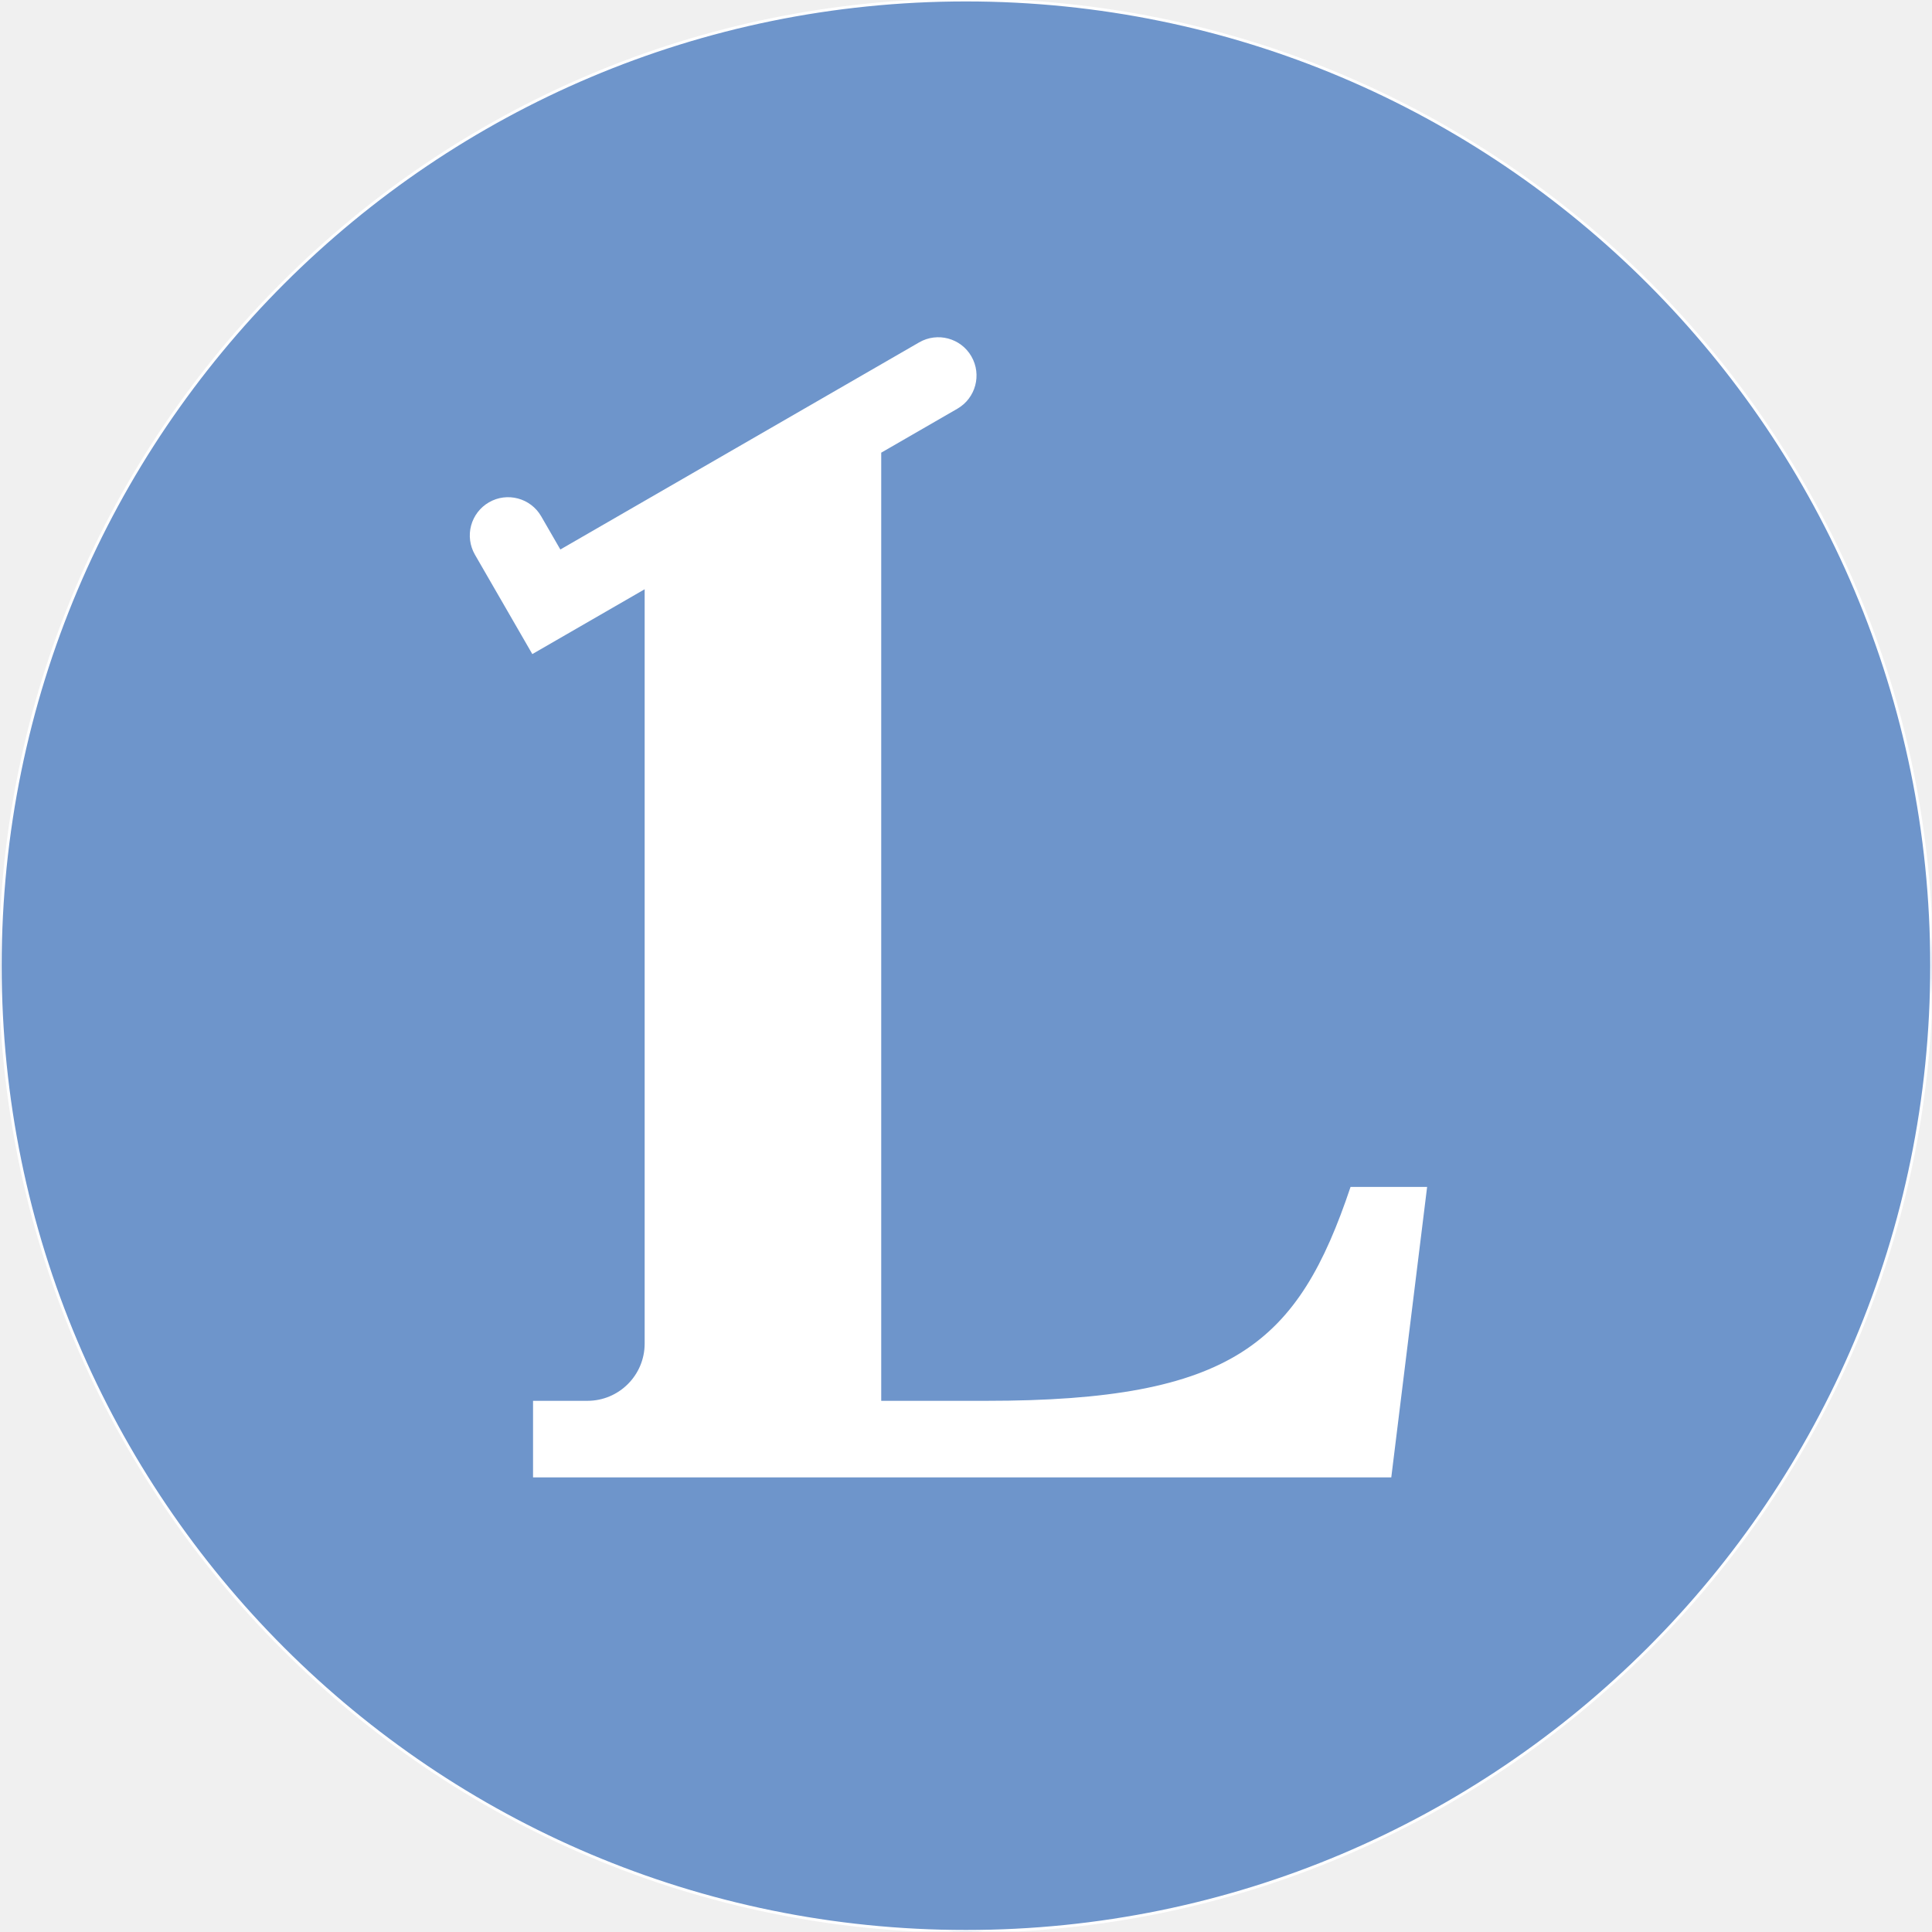
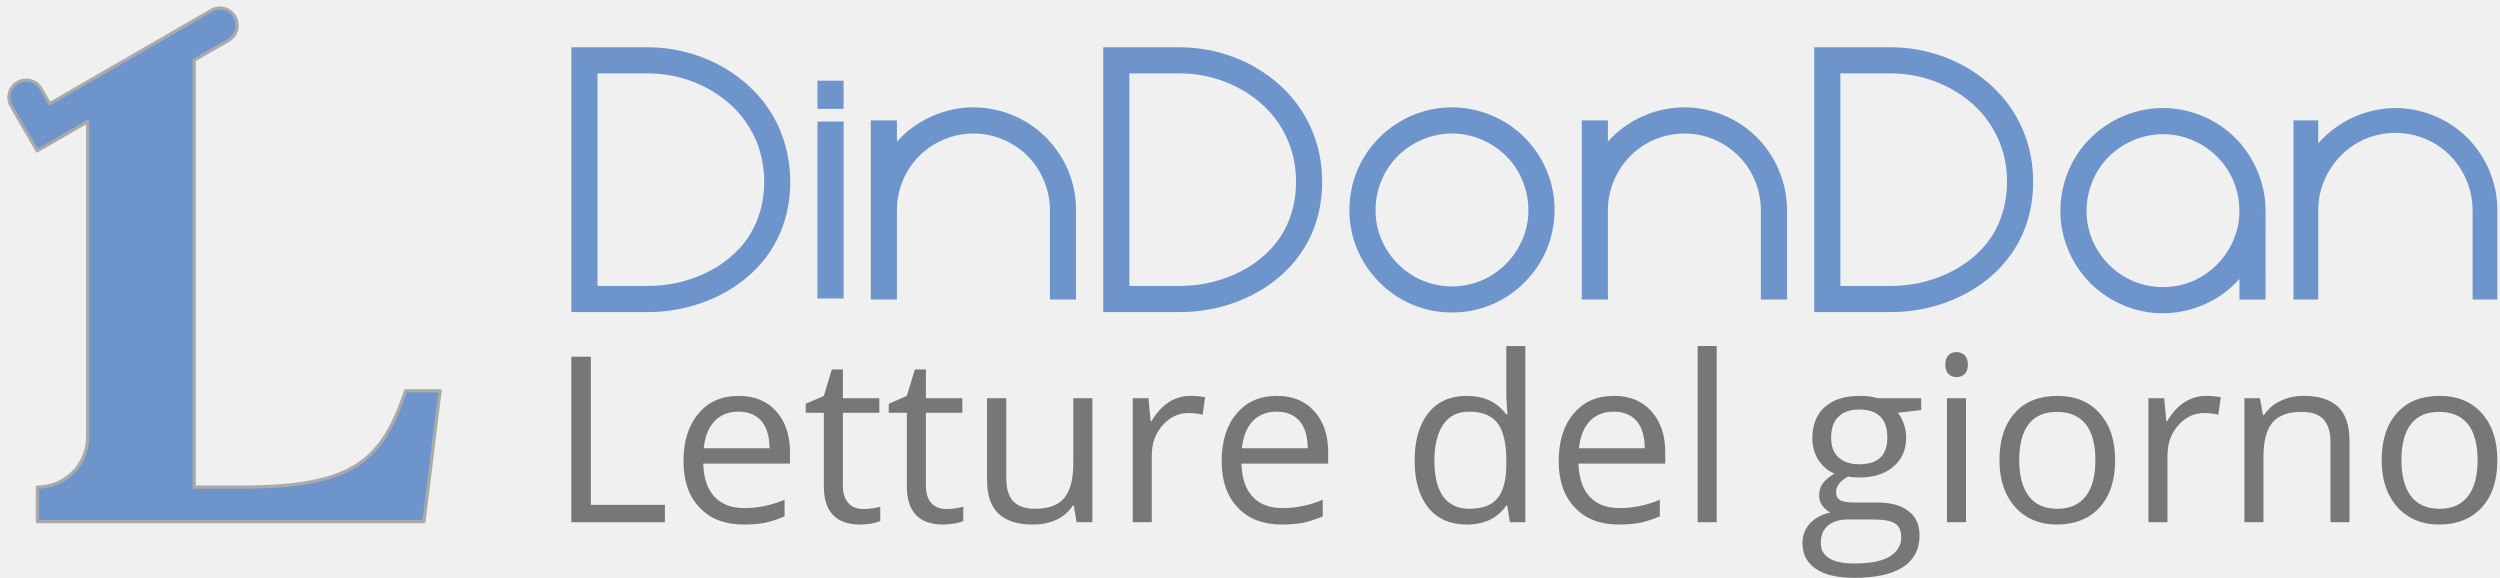
- <svg xmlns="http://www.w3.org/2000/svg" width="100%" height="100%" viewBox="0 0 3073 3072" version="1.1" xml:space="preserve" style="fill-rule:evenodd;clip-rule:evenodd;stroke-linecap:square;stroke-miterlimit:1.5;">
-   <g transform="matrix(1,0,0,1,-18984,-6518)">
-     <g id="Tavola-da-disegno3" transform="matrix(6,0,0,6,11334.4,6518)">
-       <rect x="1275" y="0" width="512" height="512" style="fill:none;" />
-       <clipPath id="_clip1">
-         <rect x="1275" y="0" width="512" height="512" />
-       </clipPath>
-       <g clip-path="url(#_clip1)">
-         <g transform="matrix(0.166667,0,0,0.166667,-1889.07,-1086.33)">
-           <circle cx="20520.4" cy="8054" r="1536" style="fill:rgb(110,149,203);" />
-           <clipPath id="_clip2">
-             <circle cx="20520.4" cy="8054" r="1536" />
-           </clipPath>
-           <g clip-path="url(#_clip2)">
-             <g transform="matrix(1.14024,0,0,1.14024,2291.74,-1223.13)">
-               <path d="M15538.5,7610.99L15381.8,7701.42C15381.8,7701.42 15333.4,7617.47 15301.7,7562.68C15294.7,7550.41 15292.7,7535.84 15296.4,7522.16C15300.1,7508.48 15309,7496.82 15321.3,7489.73C15321.3,7489.73 15321.3,7489.73 15321.3,7489.73C15346.8,7474.99 15379.5,7483.74 15394.2,7509.28C15407.6,7532.4 15420.9,7555.53 15420.9,7555.53C15420.9,7555.53 15789.5,7342.75 15921.4,7266.61C15946.9,7251.86 15979.6,7260.61 15994.3,7286.15C15994.3,7286.15 15994.3,7286.15 15994.3,7286.16C16009,7311.7 16000.3,7344.36 15974.8,7359.1C15929.9,7385.02 15868.5,7420.46 15868.5,7420.46L15868.5,8743.06C15921.5,8743.06 15971.6,8743.07 16014.2,8743.09C16360.1,8743.21 16450.2,8662.07 16523.2,8444.67L16630,8444.67L16580,8849.9L15382.8,8849.9L15382.8,8743.09C15382.8,8743.09 15411.9,8743.08 15458.7,8743.08C15502.7,8743.07 15538.5,8707.34 15538.5,8663.26C15538.5,8405.37 15538.5,7610.99 15538.5,7610.99Z" style="fill:white;" />
-             </g>
+ <svg xmlns="http://www.w3.org/2000/svg" width="100%" height="100%" viewBox="0 0 770 178" version="1.1" xml:space="preserve" style="fill-rule:evenodd;clip-rule:evenodd;stroke-linejoin:round;stroke-miterlimit:2;">
+   <g transform="matrix(1,0,0,1,-3099,-765)">
+     <g transform="matrix(1.33333,0,0,1.47521,2972,661.275)">
+       <g transform="matrix(1,0,0,1,-8.05157,21.0641)">
+         <g transform="matrix(0.0745784,0,0,0.0674057,-1035.28,-438.383)">
+           <path d="M15538.5,7610.99L15381.8,7701.42C15381.8,7701.42 15333.4,7617.45 15301.7,7562.66C15294.7,7550.4 15292.7,7535.83 15296.4,7522.16C15300.1,7508.48 15309,7496.82 15321.3,7489.74C15321.3,7489.74 15321.3,7489.73 15321.3,7489.72C15346.8,7474.98 15379.5,7483.73 15394.2,7509.26C15407.6,7532.39 15420.9,7555.53 15420.9,7555.53C15420.9,7555.53 15789.5,7342.74 15921.4,7266.6C15946.9,7251.86 15979.5,7260.61 15994.3,7286.14C15994.3,7286.15 15994.3,7286.16 15994.3,7286.17C16001.4,7298.43 16003.3,7313 15999.6,7326.68C15996,7340.35 15987,7352.01 15974.8,7359.09C15929.9,7385.01 15868.5,7420.46 15868.5,7420.46L15868.5,8743.06C15921.5,8743.06 15971.6,8743.07 16014.2,8743.09C16360.1,8743.21 16450.2,8662.07 16523.2,8444.67L16630,8444.67L16580,8849.9L15382.8,8849.9L15382.8,8743.09C15382.8,8743.09 15382.9,8743.09 15382.9,8743.09C15468.8,8743.07 15538.5,8673.4 15538.5,8587.45C15538.5,8277.16 15538.5,7610.99 15538.5,7610.99Z" style="fill:rgb(110,149,203);stroke:rgb(170,170,170);stroke-width:10.06px;" />
+         </g>
+         <g transform="matrix(0.0804961,0,0,0.0727542,104.45,22.2721)">
+           <path d="M6193.74,680.799C6267.53,681.149 6339.96,710.024 6393.36,759.729C6451.49,813.833 6486.25,892.746 6487.25,971.49C6487.26,972.733 6487.27,973.975 6487.27,975.218L6466.27,975.255L6487.27,975.27L6487.35,1180.99L6487.35,1230.55L6412.35,1230.55L6412.35,1181L6412.35,1171.46C6350.09,1241.03 6256.71,1277.51 6163.66,1268.34C6096.12,1261.69 6031.33,1230.79 5983.35,1182.23C5942.02,1140.42 5913.57,1085.95 5903.07,1028.26C5888.87,950.274 5907.59,866.994 5954.23,802.663C6005.36,732.147 6088.52,685.988 6176.73,681.23C6182.4,680.924 6188.09,680.79 6193.74,680.799ZM6192.07,755.799C6127.59,756.104 6064.7,785.741 6023.43,835.729C5978.59,890.046 5961.86,966.675 5981.81,1036C5999.87,1098.77 6047.4,1152.35 6108.03,1177.79C6161.15,1200.08 6223.1,1200.26 6276.31,1178.3C6346.1,1149.51 6399.09,1083.01 6410.04,1006.68C6418.01,951.208 6403.95,892.953 6371.01,847.221C6333.25,794.802 6271.86,760.16 6206.2,756.201C6201.5,755.917 6196.79,755.791 6192.07,755.799Z" style="fill:rgb(110,149,203);fill-rule:nonzero;" />
+         </g>
+         <g transform="matrix(0.123767,0,0,0.0720105,234.534,41.4453)">
+           <path d="M2470.3,245.448C2548.01,245.948 2625.21,296.829 2676.4,388.426C2706.44,442.171 2725.9,509.783 2732.03,580.811C2738.12,651.363 2732.69,724.865 2713.94,789.408C2698.64,842.096 2674.35,888.265 2644.71,923.584C2598.93,978.129 2541.54,1008.02 2484.34,1012.58C2479.43,1012.97 2474.52,1013.16 2469.6,1013.17L2325.79,1013.17L2325.79,245.446C2373.96,245.446 2422.13,245.343 2470.3,245.448ZM2374.57,321.221L2374.57,937.397C2406.43,937.397 2438.3,937.457 2470.16,937.396C2504.62,937.2 2539.06,925.852 2570.53,904.184C2604.97,880.467 2636.05,843.265 2656.66,794.475C2681.55,735.565 2689.72,660.878 2683.68,590.882C2677.15,515.17 2651.24,444.75 2610.98,396.169C2574.25,351.848 2528.53,325.923 2482.03,321.779C2478.08,321.427 2474.13,321.247 2470.17,321.222C2438.3,321.153 2406.44,321.221 2374.57,321.221Z" style="fill:rgb(110,149,203);fill-rule:nonzero;" />
+         </g>
+         <g transform="matrix(-0.067212,0,0,0.0607477,562.406,33.8077)">
+           <path d="M1040.44,623.066C950.811,623.491 861.26,659.347 795.992,722.698C728.433,788.272 688.994,881.55 688.883,975.728L688.883,1283.53L778.707,1283.53C778.707,1180.65 778.587,1077.77 778.708,974.892C778.995,913.912 801.106,853.387 840.268,806.794C876.972,763.123 928.094,731.766 983.802,719.26C1054.68,703.347 1131.9,718.274 1191.72,760.021C1259.52,807.336 1303.07,887.607 1304.41,971.502C1304.43,972.933 1304.44,974.364 1304.44,975.794L1304.44,1283.53L1394.26,1283.53L1394.26,667.976L1304.44,667.976L1304.44,740.699C1304.06,740.274 1303.68,739.851 1303.3,739.427C1237.16,666.491 1142.15,623.538 1042.71,623.066C1041.95,623.065 1041.19,623.065 1040.44,623.066Z" style="fill:rgb(110,149,203);fill-rule:nonzero;" />
+         </g>
+         <g transform="matrix(0.067212,0,0,0.0607477,368.699,33.8077)">
+           <path d="M1042.71,623.066C1132.76,623.493 1221.13,659.362 1285.63,721.23C1337.91,771.366 1374.32,837.951 1387.95,909.07C1402.07,982.735 1392.11,1060.86 1359.44,1128.64C1322.19,1205.93 1255.86,1268.65 1176.85,1301.52C1091.45,1337.05 991.876,1337.13 906.295,1301.52C810.452,1261.64 733.924,1177.48 703.806,1077.47C677.968,991.675 686.198,896.43 727.033,816.155C776.785,718.35 873.71,645.693 984.658,627.647C1003.84,624.528 1023.28,623.035 1042.71,623.066ZM1040.72,712.889C959.082,713.276 879.852,753.165 830.936,818.557C782.038,883.923 765.939,972.293 789.814,1051.57C812.103,1125.58 868.663,1188.32 940.061,1218.28C1003.62,1244.95 1077.86,1245.19 1141.61,1218.9C1225.35,1184.36 1288.68,1104.57 1301.77,1013.35C1311.83,943.297 1292.21,869.316 1248.36,813.539C1200.82,753.055 1125.68,714.936 1048.37,712.974C1045.82,712.909 1043.27,712.885 1040.72,712.889Z" style="fill:rgb(110,149,203);fill-rule:nonzero;" />
+         </g>
+         <g transform="matrix(0.123767,0,0,0.0720105,70.295,41.4453)">
+           <path d="M2470.3,245.448C2548.02,245.948 2625.69,297.095 2676.92,389.354C2707.43,444.303 2726.79,513.652 2732.43,585.678C2737.84,654.808 2732.26,726.34 2713.94,789.408C2698.78,841.598 2674.81,887.378 2645.61,922.499C2595.93,982.269 2532.26,1013.05 2469.6,1013.17L2325.79,1013.17L2325.79,245.446C2373.96,245.446 2422.13,245.343 2470.3,245.448ZM2374.57,321.221L2374.57,937.397C2406.43,937.397 2438.3,937.457 2470.16,937.396C2504.6,937.2 2539.06,925.852 2570.53,904.184C2605.04,880.414 2636.1,843.14 2656.66,794.469C2681.26,736.266 2689.59,663.005 2683.87,593.138C2678.31,525.179 2657.15,460.812 2624.43,413.876C2583.98,355.84 2529.15,323.179 2474.3,321.302C2472.92,321.254 2471.55,321.231 2470.17,321.222C2438.3,321.153 2406.44,321.221 2374.57,321.221Z" style="fill:rgb(110,149,203);fill-rule:nonzero;" />
+         </g>
+         <g transform="matrix(-0.067212,0,0,0.0607477,398.167,33.8077)">
+           <path d="M1040.44,623.066C976.209,623.371 911.751,641.486 856.885,675.294C787.154,718.263 733.089,786.163 707.094,863.704C695.02,899.716 688.939,937.708 688.883,975.722L688.883,1283.53L778.707,1283.53C778.707,1180.65 778.557,1077.78 778.708,974.898C779.023,907.922 805.992,841.13 852.97,792.735C901.696,742.538 970.831,712.888 1041.57,712.888C1114.15,712.888 1185.95,744.507 1235.06,797.898C1277.91,844.492 1303.17,906.609 1304.39,970.651C1304.42,972.365 1304.44,974.08 1304.44,975.794L1304.44,1283.53L1394.26,1283.53L1394.26,667.976L1304.44,667.976L1304.44,740.699C1304.06,740.276 1303.68,739.853 1303.3,739.431C1241,670.692 1148.87,626.591 1054.04,623.282C1049.51,623.123 1044.97,623.059 1040.44,623.066Z" style="fill:rgb(110,149,203);fill-rule:nonzero;" />
+         </g>
+         <g transform="matrix(0.0804961,0,0,0.0727542,90.838,22.1266)">
+           <g transform="matrix(1.08808,0,0,0.733695,-18.9825,513.827)">
+             <rect x="2315.72" y="283.333" width="68.929" height="691.951" style="fill:rgb(110,149,203);fill-rule:nonzero;" />
          </g>
-           <circle cx="20520.4" cy="8054" r="1536" style="fill:none;stroke:white;stroke-width:4.5px;" />
+           <g transform="matrix(0.0871021,0,0,0.00835743,2333.49,639.477)">
+             <rect x="1919.65" y="-4203.69" width="861.058" height="9666" style="fill:rgb(110,149,203);fill-rule:nonzero;" />
+           </g>
+         </g>
+         <g transform="matrix(0.123767,0,0,0.0720105,-52.5714,41.4453)">
+           <path d="M2470.3,245.448C2556.89,246.005 2643.86,310.448 2692.97,421.7C2726.61,497.912 2739.87,594.29 2732.3,687.085C2727.94,740.487 2716.04,792.399 2697,837.086C2671.16,897.766 2632.67,944.482 2589.61,973.925C2553.43,998.67 2514.1,1012.05 2474.48,1013.11C2472.86,1013.15 2471.23,1013.17 2469.6,1013.17L2325.79,1013.17L2325.79,245.446C2373.96,245.446 2422.13,245.343 2470.3,245.448ZM2374.57,321.221L2374.57,937.397C2406.43,937.397 2438.3,937.457 2470.16,937.396C2504.62,937.2 2539.06,925.851 2570.53,904.183C2605.04,880.417 2636.1,843.131 2656.66,794.469C2686.08,724.878 2692.62,633.705 2678.87,553.18C2669.93,500.816 2651.11,452.738 2625.58,415.541C2584.74,356.013 2529.15,323.179 2474.3,321.302C2472.92,321.254 2471.55,321.231 2470.17,321.222C2438.3,321.153 2406.44,321.221 2374.57,321.221Z" style="fill:rgb(110,149,203);fill-rule:nonzero;" />
+         </g>
+         <g transform="matrix(0.264584,0,0,0.197309,-2152.6,-37.9902)">
+           <g transform="matrix(205.268,0,0,245.314,9004.91,994.737)">
+             <path d="M0.098,-0L0.098,-0.714L0.181,-0.714L0.181,-0.075L0.496,-0.075L0.496,-0L0.098,-0Z" style="fill:rgb(119,119,119);fill-rule:nonzero;" />
+           </g>
+           <g transform="matrix(205.268,0,0,245.314,9111.45,994.737)">
+             <path d="M0.312,0.01C0.233,0.01 0.17,-0.014 0.125,-0.063C0.079,-0.111 0.056,-0.178 0.056,-0.263C0.056,-0.349 0.077,-0.418 0.12,-0.469C0.162,-0.52 0.219,-0.545 0.291,-0.545C0.358,-0.545 0.411,-0.523 0.45,-0.479C0.489,-0.435 0.509,-0.376 0.509,-0.304L0.509,-0.253L0.14,-0.253C0.142,-0.19 0.158,-0.142 0.188,-0.11C0.218,-0.077 0.26,-0.061 0.315,-0.061C0.373,-0.061 0.43,-0.073 0.486,-0.097L0.486,-0.025C0.457,-0.013 0.43,-0.004 0.405,0.002C0.379,0.007 0.348,0.01 0.312,0.01ZM0.29,-0.477C0.247,-0.477 0.213,-0.463 0.187,-0.435C0.162,-0.407 0.147,-0.368 0.142,-0.319L0.422,-0.319C0.422,-0.37 0.41,-0.409 0.388,-0.436C0.365,-0.463 0.332,-0.477 0.29,-0.477Z" style="fill:rgb(119,119,119);fill-rule:nonzero;" />
+           </g>
+           <g transform="matrix(205.268,0,0,245.314,9226.61,994.737)">
+             <path d="M0.259,-0.057C0.273,-0.057 0.287,-0.058 0.3,-0.06C0.314,-0.062 0.324,-0.065 0.332,-0.067L0.332,-0.005C0.323,-0.001 0.31,0.003 0.293,0.006C0.276,0.008 0.261,0.01 0.247,0.01C0.144,0.01 0.092,-0.045 0.092,-0.154L0.092,-0.472L0.015,-0.472L0.015,-0.511L0.092,-0.545L0.126,-0.659L0.173,-0.659L0.173,-0.535L0.328,-0.535L0.328,-0.472L0.173,-0.472L0.173,-0.157C0.173,-0.125 0.181,-0.1 0.196,-0.083C0.211,-0.066 0.232,-0.057 0.259,-0.057Z" style="fill:rgb(119,119,119);fill-rule:nonzero;" />
+           </g>
+           <g transform="matrix(205.268,0,0,245.314,9299.08,994.737)">
+             <path d="M0.259,-0.057C0.273,-0.057 0.287,-0.058 0.3,-0.06C0.314,-0.062 0.324,-0.065 0.332,-0.067L0.332,-0.005C0.323,-0.001 0.31,0.003 0.293,0.006C0.276,0.008 0.261,0.01 0.247,0.01C0.144,0.01 0.092,-0.045 0.092,-0.154L0.092,-0.472L0.015,-0.472L0.015,-0.511L0.092,-0.545L0.126,-0.659L0.173,-0.659L0.173,-0.535L0.328,-0.535L0.328,-0.472L0.173,-0.472L0.173,-0.157C0.173,-0.125 0.181,-0.1 0.196,-0.083C0.211,-0.066 0.232,-0.057 0.259,-0.057Z" style="fill:rgb(119,119,119);fill-rule:nonzero;" />
+           </g>
+           <g transform="matrix(205.268,0,0,245.314,9371.54,994.737)">
+             <path d="M0.162,-0.535L0.162,-0.188C0.162,-0.144 0.172,-0.112 0.192,-0.09C0.212,-0.069 0.243,-0.058 0.285,-0.058C0.341,-0.058 0.382,-0.073 0.408,-0.104C0.434,-0.135 0.447,-0.185 0.447,-0.254L0.447,-0.535L0.528,-0.535L0.528,-0L0.461,-0L0.449,-0.072L0.445,-0.072C0.428,-0.045 0.405,-0.025 0.376,-0.011C0.346,0.003 0.313,0.01 0.275,0.01C0.21,0.01 0.161,-0.006 0.129,-0.037C0.096,-0.068 0.08,-0.117 0.08,-0.185L0.08,-0.535L0.162,-0.535Z" style="fill:rgb(119,119,119);fill-rule:nonzero;" />
+           </g>
+           <g transform="matrix(205.268,0,0,245.314,9497.53,994.737)">
+             <path d="M0.33,-0.545C0.354,-0.545 0.375,-0.543 0.394,-0.539L0.383,-0.464C0.361,-0.469 0.341,-0.471 0.324,-0.471C0.281,-0.471 0.244,-0.454 0.213,-0.418C0.182,-0.383 0.167,-0.34 0.167,-0.287L0.167,-0L0.086,-0L0.086,-0.535L0.153,-0.535L0.162,-0.436L0.166,-0.436C0.186,-0.471 0.21,-0.498 0.238,-0.517C0.266,-0.535 0.297,-0.545 0.33,-0.545Z" style="fill:rgb(119,119,119);fill-rule:nonzero;" />
+           </g>
+           <g transform="matrix(205.268,0,0,245.314,9581.32,994.737)">
+             <path d="M0.312,0.01C0.233,0.01 0.17,-0.014 0.125,-0.063C0.079,-0.111 0.056,-0.178 0.056,-0.263C0.056,-0.349 0.077,-0.418 0.12,-0.469C0.162,-0.52 0.219,-0.545 0.291,-0.545C0.358,-0.545 0.411,-0.523 0.45,-0.479C0.489,-0.435 0.509,-0.376 0.509,-0.304L0.509,-0.253L0.14,-0.253C0.142,-0.19 0.158,-0.142 0.188,-0.11C0.218,-0.077 0.26,-0.061 0.315,-0.061C0.373,-0.061 0.43,-0.073 0.486,-0.097L0.486,-0.025C0.457,-0.013 0.43,-0.004 0.405,0.002C0.379,0.007 0.348,0.01 0.312,0.01ZM0.29,-0.477C0.247,-0.477 0.213,-0.463 0.187,-0.435C0.162,-0.407 0.147,-0.368 0.142,-0.319L0.422,-0.319C0.422,-0.37 0.41,-0.409 0.388,-0.436C0.365,-0.463 0.332,-0.477 0.29,-0.477Z" style="fill:rgb(119,119,119);fill-rule:nonzero;" />
+           </g>
+           <g transform="matrix(205.268,0,0,245.314,9749.8,994.737)">
+             <path d="M0.45,-0.072L0.446,-0.072C0.408,-0.017 0.352,0.01 0.278,0.01C0.208,0.01 0.153,-0.014 0.115,-0.062C0.076,-0.11 0.056,-0.178 0.056,-0.266C0.056,-0.354 0.076,-0.423 0.115,-0.472C0.154,-0.521 0.208,-0.545 0.278,-0.545C0.35,-0.545 0.406,-0.519 0.445,-0.466L0.451,-0.466L0.448,-0.504L0.446,-0.542L0.446,-0.76L0.527,-0.76L0.527,-0L0.461,-0L0.45,-0.072ZM0.288,-0.058C0.343,-0.058 0.384,-0.073 0.408,-0.103C0.433,-0.133 0.446,-0.182 0.446,-0.249L0.446,-0.266C0.446,-0.342 0.433,-0.396 0.408,-0.428C0.383,-0.461 0.342,-0.477 0.287,-0.477C0.24,-0.477 0.203,-0.459 0.178,-0.422C0.153,-0.385 0.14,-0.333 0.14,-0.265C0.14,-0.197 0.153,-0.145 0.178,-0.11C0.203,-0.076 0.24,-0.058 0.288,-0.058Z" style="fill:rgb(119,119,119);fill-rule:nonzero;" />
+           </g>
+           <g transform="matrix(205.268,0,0,245.314,9875.59,994.737)">
+             <path d="M0.312,0.01C0.233,0.01 0.17,-0.014 0.125,-0.063C0.079,-0.111 0.056,-0.178 0.056,-0.263C0.056,-0.349 0.077,-0.418 0.12,-0.469C0.162,-0.52 0.219,-0.545 0.291,-0.545C0.358,-0.545 0.411,-0.523 0.45,-0.479C0.489,-0.435 0.509,-0.376 0.509,-0.304L0.509,-0.253L0.14,-0.253C0.142,-0.19 0.158,-0.142 0.188,-0.11C0.218,-0.077 0.26,-0.061 0.315,-0.061C0.373,-0.061 0.43,-0.073 0.486,-0.097L0.486,-0.025C0.457,-0.013 0.43,-0.004 0.405,0.002C0.379,0.007 0.348,0.01 0.312,0.01ZM0.29,-0.477C0.247,-0.477 0.213,-0.463 0.187,-0.435C0.162,-0.407 0.147,-0.368 0.142,-0.319L0.422,-0.319C0.422,-0.37 0.41,-0.409 0.388,-0.436C0.365,-0.463 0.332,-0.477 0.29,-0.477Z" style="fill:rgb(119,119,119);fill-rule:nonzero;" />
+           </g>
+           <g transform="matrix(205.268,0,0,245.314,9990.75,994.737)">
+             <rect x="0.086" y="-0.76" width="0.081" height="0.76" style="fill:rgb(119,119,119);fill-rule:nonzero;" />
+           </g>
+           <g transform="matrix(205.268,0,0,245.314,10096,994.737)">
+             <path d="M0.524,-0.535L0.524,-0.484L0.425,-0.472C0.434,-0.461 0.442,-0.446 0.449,-0.427C0.456,-0.409 0.46,-0.388 0.46,-0.365C0.46,-0.313 0.442,-0.271 0.406,-0.24C0.37,-0.208 0.321,-0.193 0.259,-0.193C0.243,-0.193 0.228,-0.194 0.214,-0.197C0.179,-0.179 0.162,-0.156 0.162,-0.128C0.162,-0.113 0.168,-0.102 0.18,-0.095C0.192,-0.088 0.213,-0.085 0.242,-0.085L0.337,-0.085C0.395,-0.085 0.439,-0.073 0.47,-0.048C0.502,-0.024 0.517,0.012 0.517,0.058C0.517,0.117 0.493,0.163 0.446,0.194C0.398,0.225 0.329,0.24 0.238,0.24C0.168,0.24 0.114,0.227 0.076,0.201C0.038,0.175 0.019,0.138 0.019,0.091C0.019,0.058 0.029,0.03 0.05,0.006C0.071,-0.017 0.1,-0.034 0.138,-0.042C0.125,-0.048 0.113,-0.058 0.104,-0.071C0.094,-0.084 0.09,-0.099 0.09,-0.116C0.09,-0.136 0.095,-0.153 0.105,-0.167C0.116,-0.182 0.132,-0.196 0.155,-0.21C0.127,-0.221 0.105,-0.241 0.087,-0.268C0.07,-0.295 0.061,-0.327 0.061,-0.362C0.061,-0.42 0.079,-0.466 0.114,-0.497C0.149,-0.529 0.199,-0.545 0.263,-0.545C0.291,-0.545 0.316,-0.542 0.339,-0.535L0.524,-0.535ZM0.097,0.09C0.097,0.119 0.109,0.141 0.134,0.156C0.158,0.171 0.193,0.178 0.239,0.178C0.307,0.178 0.357,0.168 0.39,0.148C0.423,0.127 0.439,0.1 0.439,0.065C0.439,0.036 0.43,0.016 0.412,0.005C0.394,-0.007 0.361,-0.012 0.311,-0.012L0.214,-0.012C0.177,-0.012 0.148,-0.003 0.128,0.014C0.107,0.032 0.097,0.057 0.097,0.09ZM0.141,-0.364C0.141,-0.326 0.152,-0.298 0.173,-0.279C0.194,-0.26 0.223,-0.25 0.261,-0.25C0.34,-0.25 0.38,-0.288 0.38,-0.365C0.38,-0.446 0.34,-0.486 0.26,-0.486C0.222,-0.486 0.192,-0.476 0.172,-0.455C0.151,-0.435 0.141,-0.404 0.141,-0.364Z" style="fill:rgb(119,119,119);fill-rule:nonzero;" />
+           </g>
+           <g transform="matrix(205.268,0,0,245.314,10208.4,994.737)">
+             <path d="M0.167,-0L0.086,-0L0.086,-0.535L0.167,-0.535L0.167,-0ZM0.079,-0.68C0.079,-0.699 0.084,-0.712 0.093,-0.721C0.102,-0.73 0.113,-0.734 0.127,-0.734C0.14,-0.734 0.151,-0.729 0.161,-0.721C0.17,-0.712 0.175,-0.698 0.175,-0.68C0.175,-0.662 0.17,-0.648 0.161,-0.639C0.151,-0.63 0.14,-0.626 0.127,-0.626C0.113,-0.626 0.102,-0.63 0.093,-0.639C0.084,-0.648 0.079,-0.662 0.079,-0.68Z" style="fill:rgb(119,119,119);fill-rule:nonzero;" />
+           </g>
+           <g transform="matrix(205.268,0,0,245.314,10260.4,994.737)">
+             <path d="M0.548,-0.268C0.548,-0.181 0.526,-0.113 0.482,-0.064C0.438,-0.015 0.377,0.01 0.3,0.01C0.252,0.01 0.209,-0.001 0.172,-0.024C0.135,-0.046 0.107,-0.079 0.086,-0.121C0.066,-0.163 0.056,-0.212 0.056,-0.268C0.056,-0.355 0.078,-0.423 0.122,-0.472C0.165,-0.521 0.226,-0.545 0.303,-0.545C0.378,-0.545 0.438,-0.52 0.482,-0.47C0.526,-0.42 0.548,-0.353 0.548,-0.268ZM0.14,-0.268C0.14,-0.2 0.154,-0.148 0.181,-0.112C0.208,-0.076 0.249,-0.058 0.302,-0.058C0.355,-0.058 0.395,-0.076 0.423,-0.112C0.45,-0.147 0.464,-0.199 0.464,-0.268C0.464,-0.336 0.45,-0.388 0.423,-0.423C0.395,-0.458 0.354,-0.476 0.301,-0.476C0.248,-0.476 0.208,-0.459 0.181,-0.424C0.154,-0.389 0.14,-0.337 0.14,-0.268Z" style="fill:rgb(119,119,119);fill-rule:nonzero;" />
+           </g>
+           <g transform="matrix(205.268,0,0,245.314,10384.3,994.737)">
+             <path d="M0.33,-0.545C0.354,-0.545 0.375,-0.543 0.394,-0.539L0.383,-0.464C0.361,-0.469 0.341,-0.471 0.324,-0.471C0.281,-0.471 0.244,-0.454 0.213,-0.418C0.182,-0.383 0.167,-0.34 0.167,-0.287L0.167,-0L0.086,-0L0.086,-0.535L0.153,-0.535L0.162,-0.436L0.166,-0.436C0.186,-0.471 0.21,-0.498 0.238,-0.517C0.266,-0.535 0.297,-0.545 0.33,-0.545Z" style="fill:rgb(119,119,119);fill-rule:nonzero;" />
+           </g>
+           <g transform="matrix(205.268,0,0,245.314,10468.1,994.737)">
+             <path d="M0.452,-0L0.452,-0.346C0.452,-0.39 0.442,-0.422 0.422,-0.444C0.403,-0.465 0.371,-0.476 0.329,-0.476C0.273,-0.476 0.232,-0.461 0.206,-0.431C0.18,-0.4 0.167,-0.35 0.167,-0.281L0.167,-0L0.086,-0L0.086,-0.535L0.152,-0.535L0.165,-0.462L0.169,-0.462C0.186,-0.488 0.209,-0.509 0.239,-0.523C0.269,-0.538 0.302,-0.545 0.339,-0.545C0.403,-0.545 0.452,-0.529 0.484,-0.498C0.517,-0.467 0.533,-0.417 0.533,-0.349L0.533,-0L0.452,-0Z" style="fill:rgb(119,119,119);fill-rule:nonzero;" />
+           </g>
+           <g transform="matrix(205.268,0,0,245.314,10594.1,994.737)">
+             <path d="M0.548,-0.268C0.548,-0.181 0.526,-0.113 0.482,-0.064C0.438,-0.015 0.377,0.01 0.3,0.01C0.252,0.01 0.209,-0.001 0.172,-0.024C0.135,-0.046 0.107,-0.079 0.086,-0.121C0.066,-0.163 0.056,-0.212 0.056,-0.268C0.056,-0.355 0.078,-0.423 0.122,-0.472C0.165,-0.521 0.226,-0.545 0.303,-0.545C0.378,-0.545 0.438,-0.52 0.482,-0.47C0.526,-0.42 0.548,-0.353 0.548,-0.268ZM0.14,-0.268C0.14,-0.2 0.154,-0.148 0.181,-0.112C0.208,-0.076 0.249,-0.058 0.302,-0.058C0.355,-0.058 0.395,-0.076 0.423,-0.112C0.45,-0.147 0.464,-0.199 0.464,-0.268C0.464,-0.336 0.45,-0.388 0.423,-0.423C0.395,-0.458 0.354,-0.476 0.301,-0.476C0.248,-0.476 0.208,-0.459 0.181,-0.424C0.154,-0.389 0.14,-0.337 0.14,-0.268Z" style="fill:rgb(119,119,119);fill-rule:nonzero;" />
+           </g>
+         </g>
+         <g transform="matrix(-0.067212,0,0,0.0607477,726.652,33.8077)">
+           <path d="M1040.44,625.461C955.291,625.865 870.307,658.486 806.859,715.801C736.18,779.649 693.16,872.737 691.342,968.993C691.3,971.234 691.282,973.476 691.278,975.717L691.278,1283.53L776.311,1283.53C776.311,1180.65 776.131,1077.78 776.313,974.897C776.707,891.057 818.766,809.383 886.802,760.365C956.366,710.245 1050.65,696.798 1131.96,726.308C1229.26,761.618 1301.78,856.115 1306.57,963.786C1306.75,967.783 1306.83,971.785 1306.84,975.792L1306.84,1283.53L1391.87,1283.53L1391.87,667.976L1306.84,667.976L1306.84,747.053C1306.46,746.617 1306.08,746.182 1305.7,745.747C1239.49,669.97 1141.47,625.93 1042.7,625.461C1041.95,625.46 1041.2,625.46 1040.44,625.461Z" style="fill:rgb(110,149,203);fill-rule:nonzero;" />
        </g>
      </g>
    </g>
  </g>
</svg>
